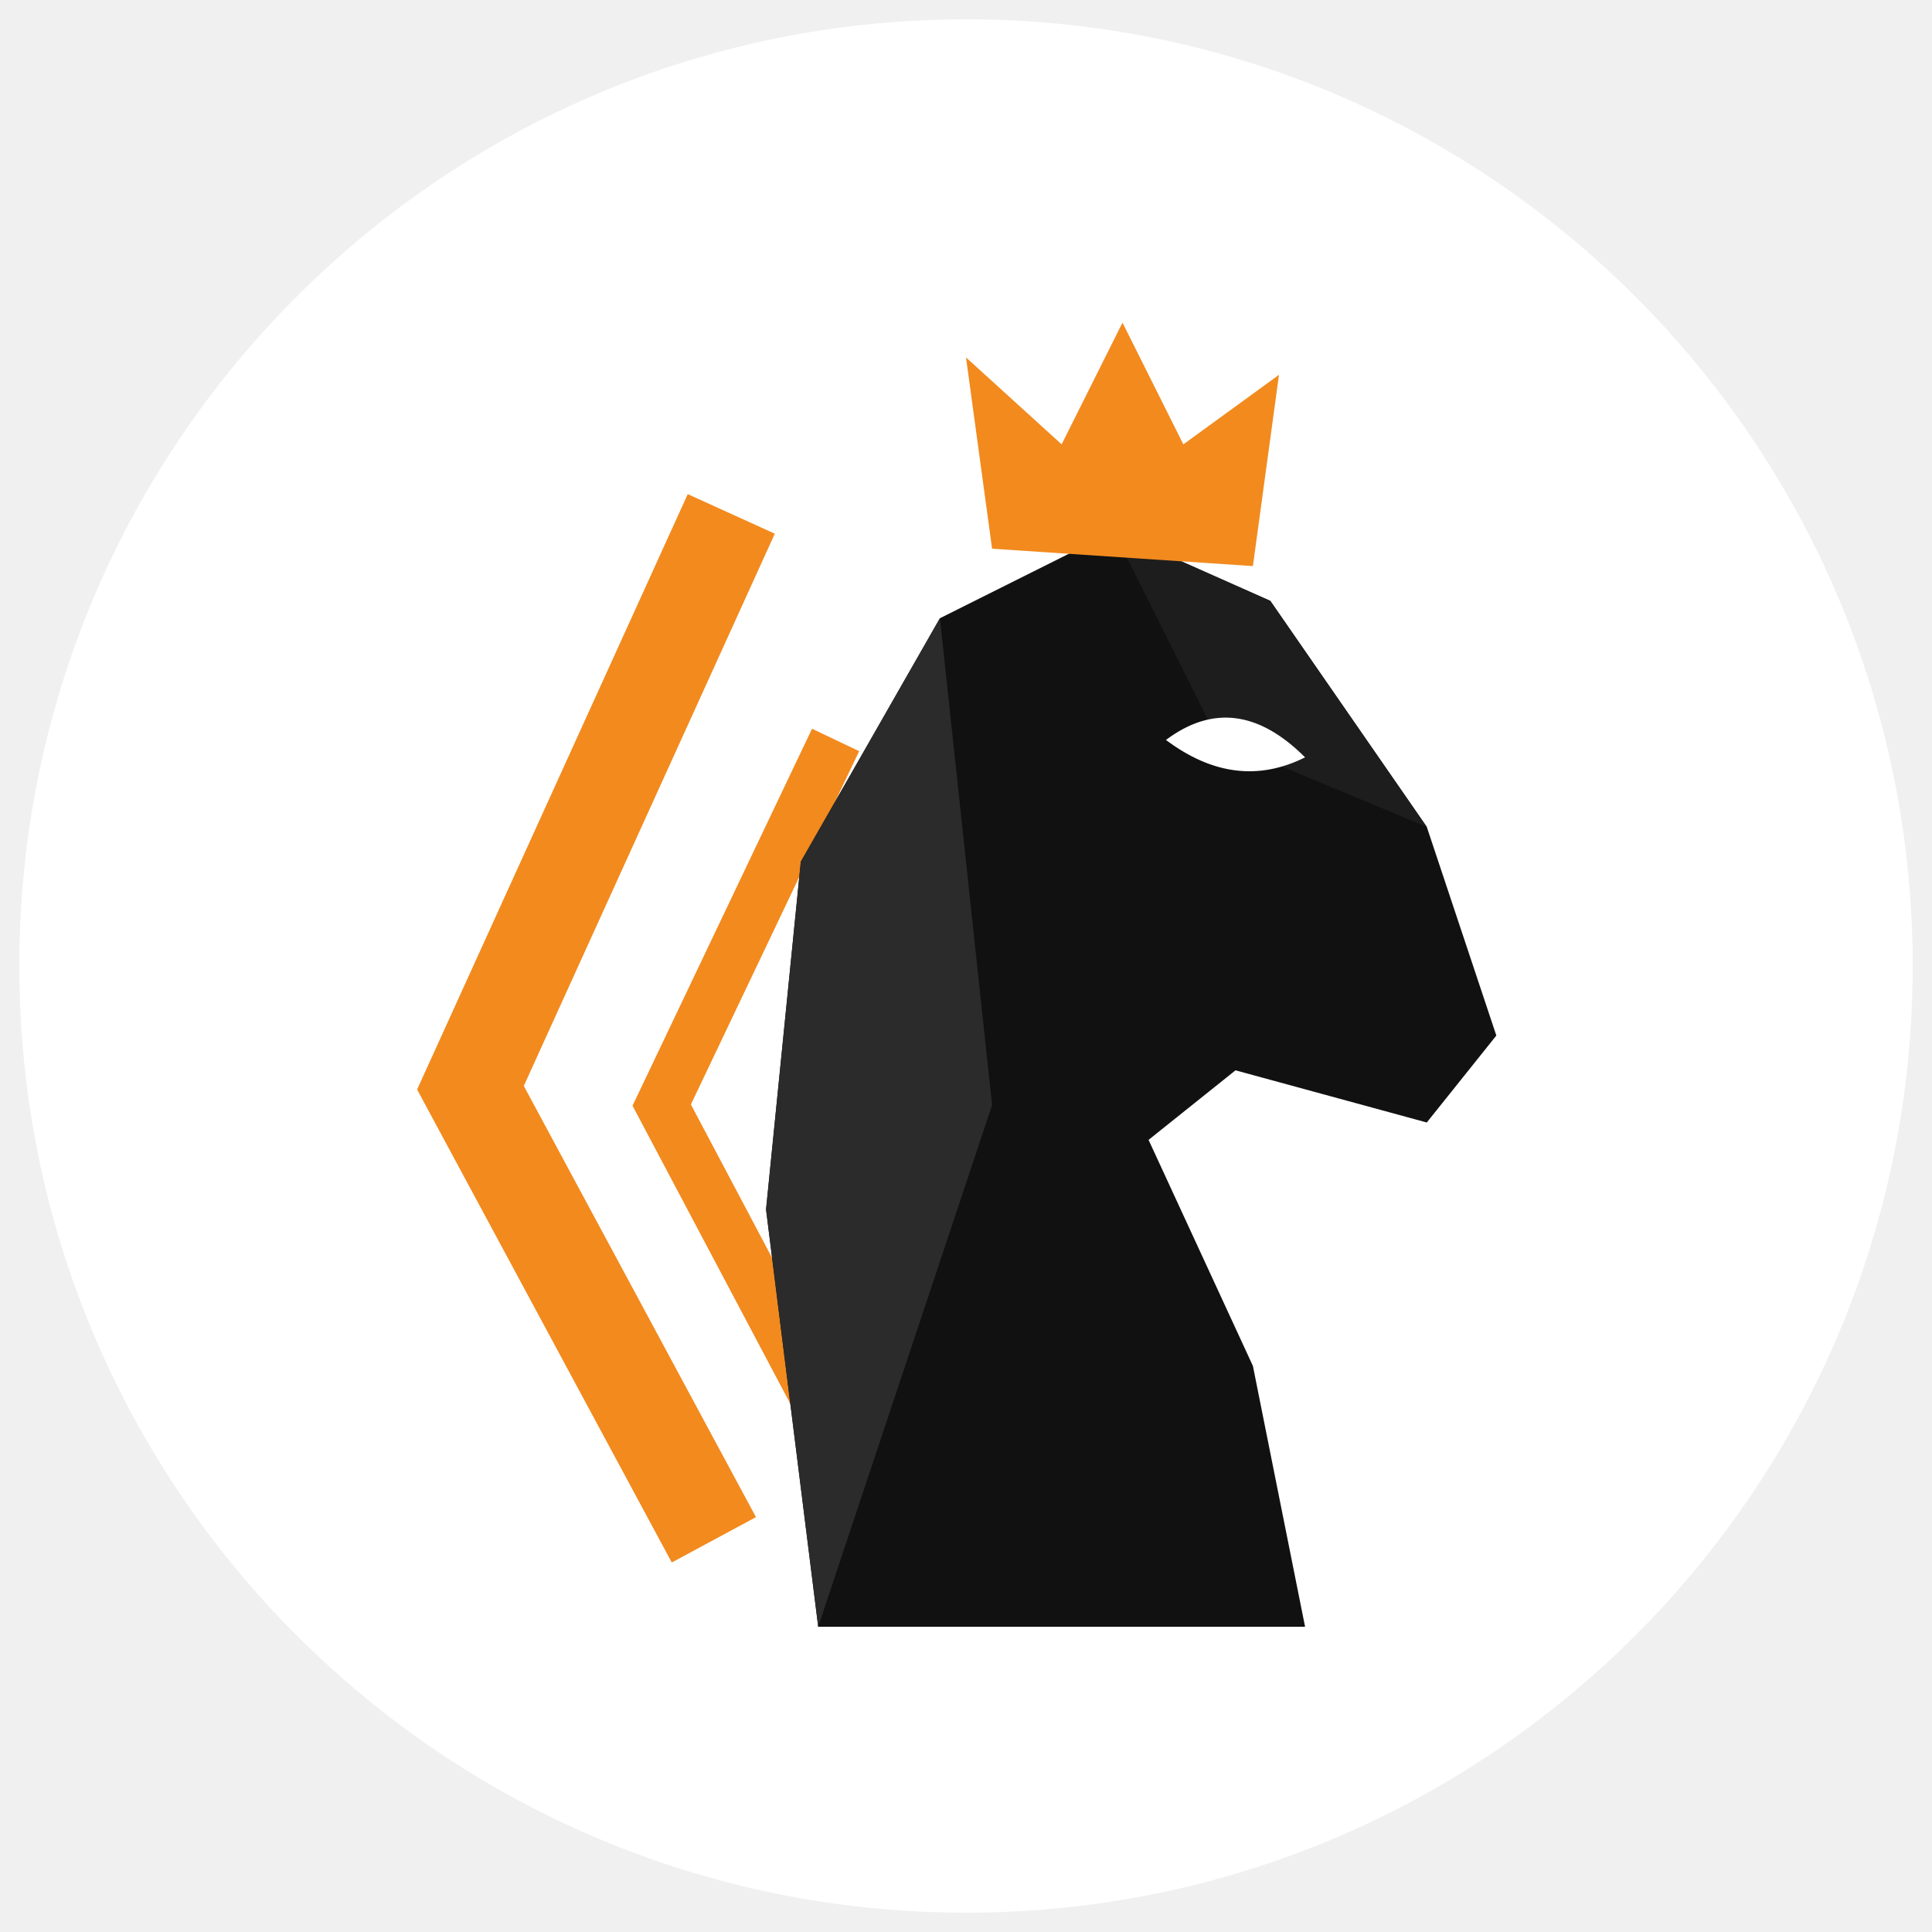
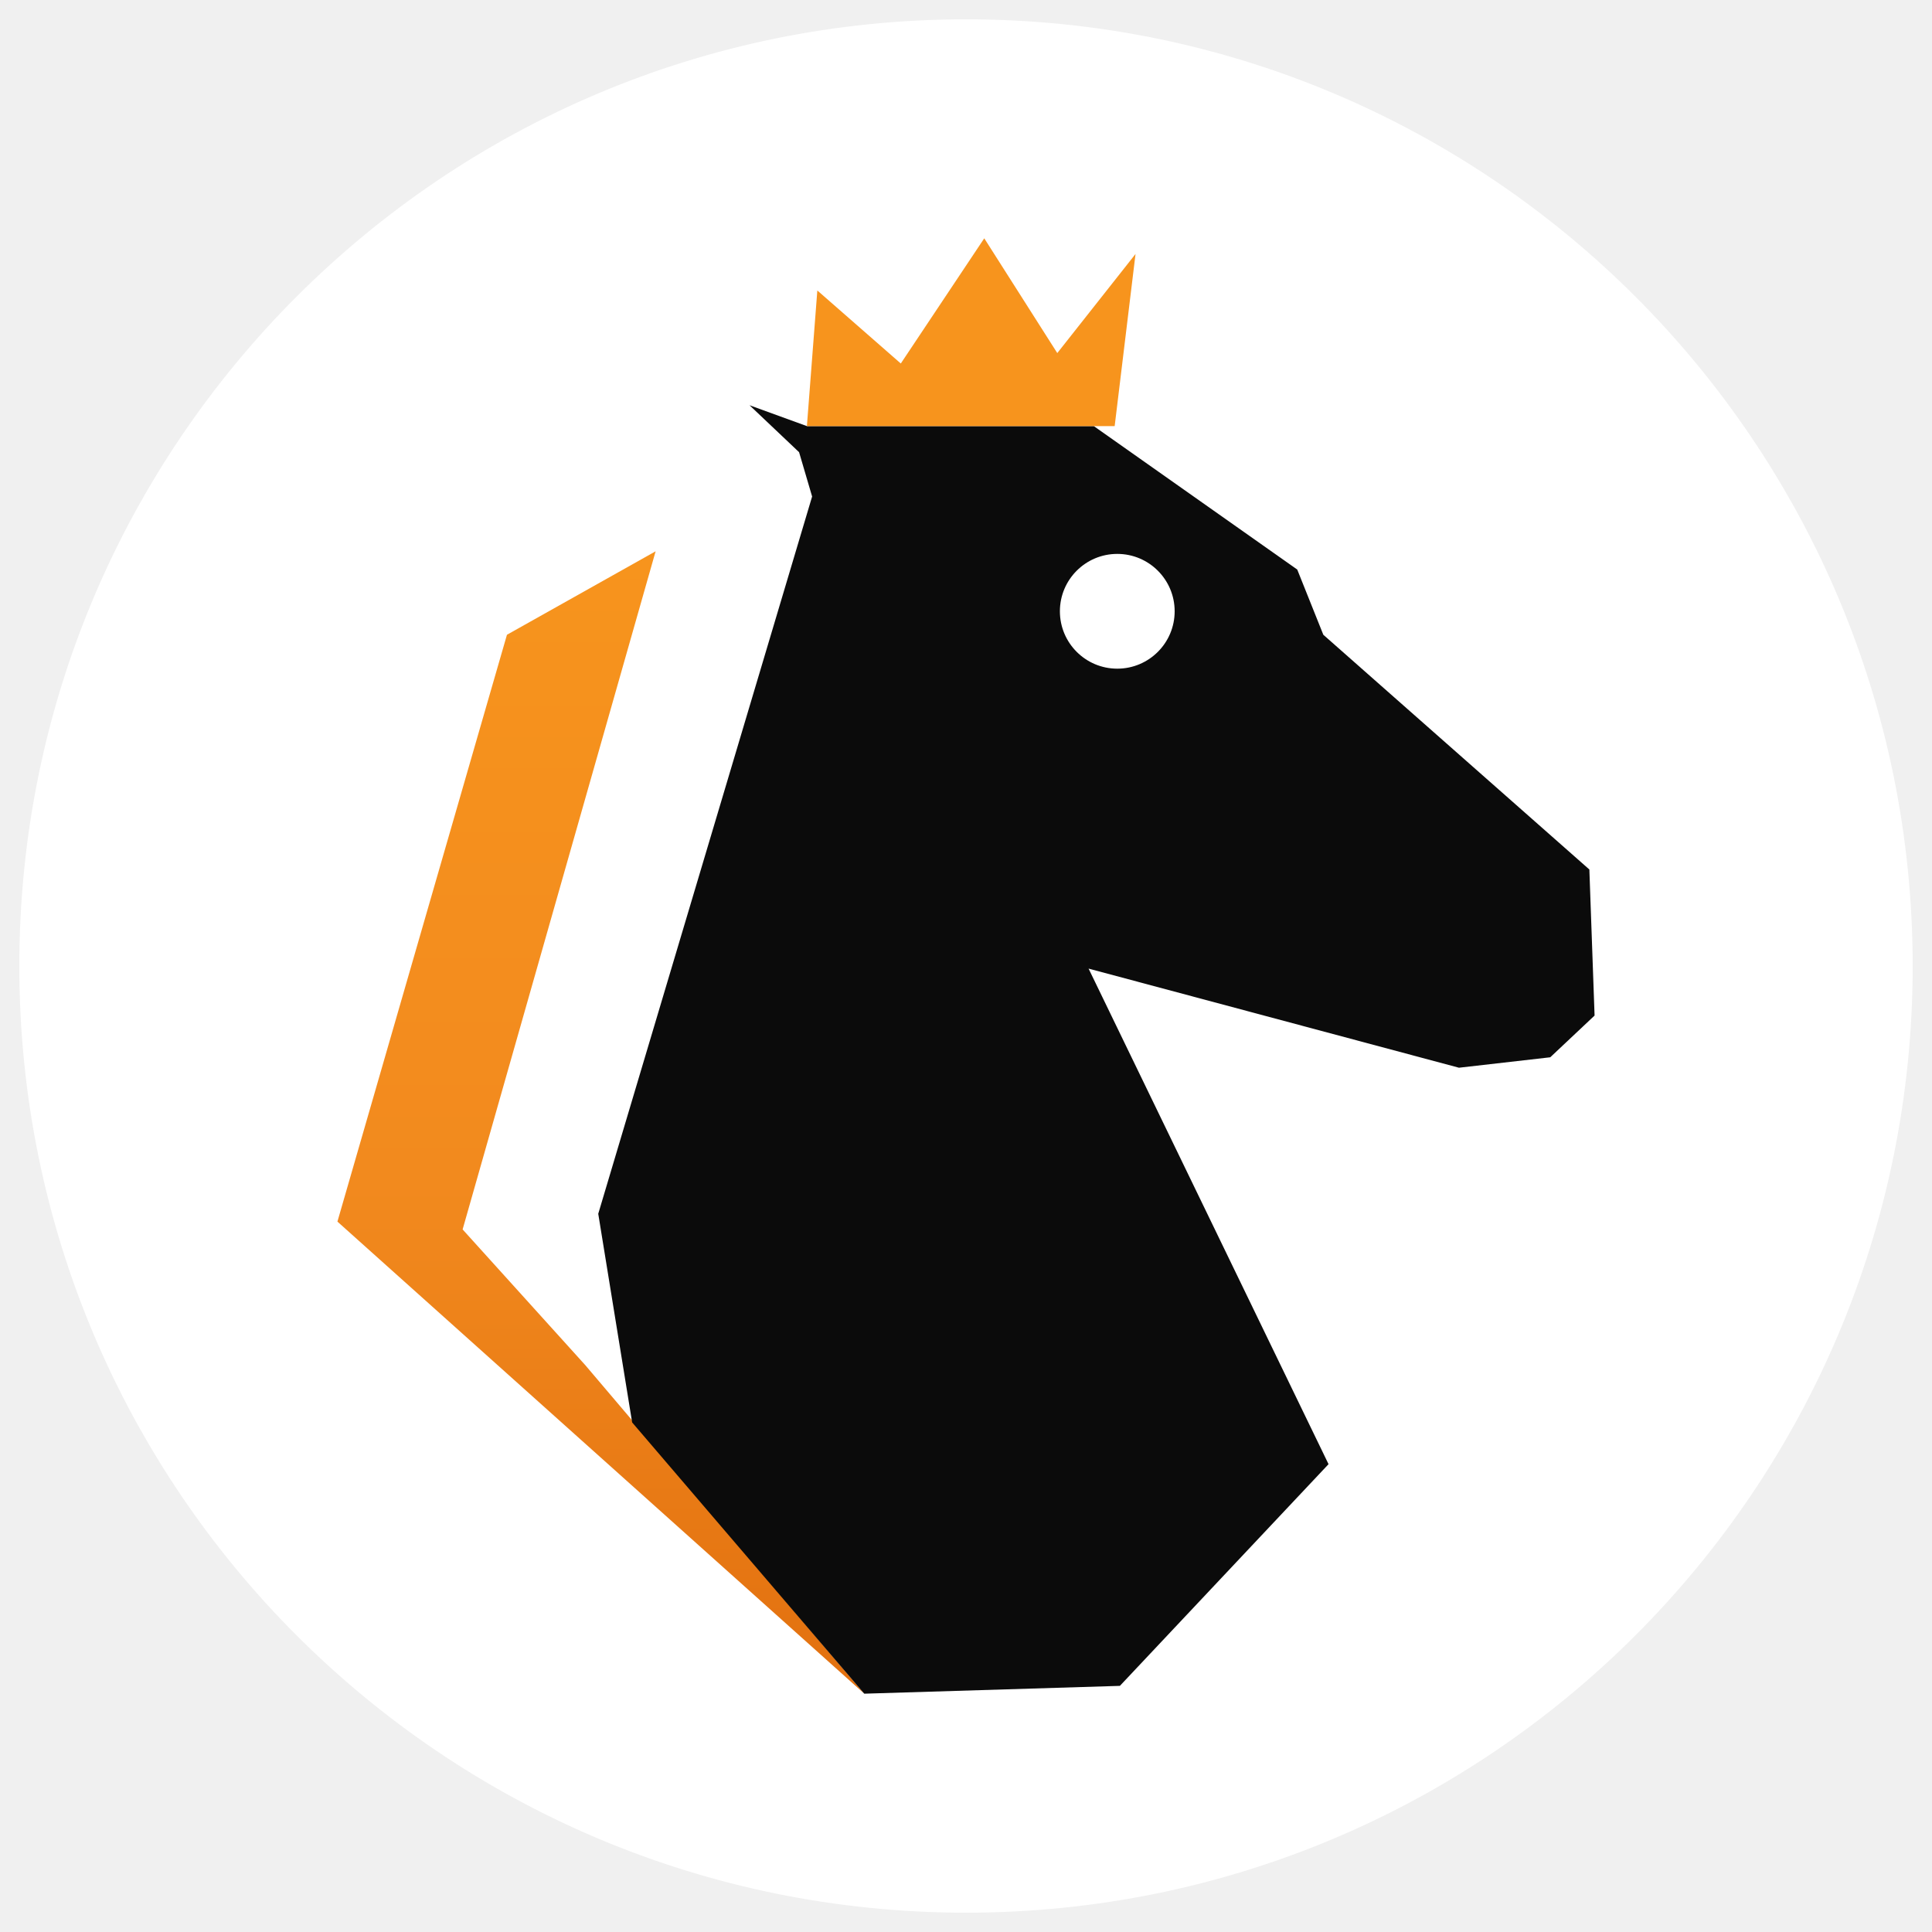
<svg xmlns="http://www.w3.org/2000/svg" viewBox="0 0 200 200">
+   <defs>
+     <linearGradient id="b" x1="0" y1="0" x2="0" y2="1">
+       <stop offset="0" stop-color="#f7941d" />
+       <stop offset=".55" stop-color="#f28a1e" />
+       <stop offset="1" stop-color="#e2700f" />
+     </linearGradient>
+   </defs>
  <circle cx="100" cy="100" r="98" fill="#fff" />
-   <g transform="translate(100 100) scale(0.9) translate(-101 -96)">
-     <path d="M74 44 L44 110 L72 162" fill="none" stroke="#f28a1e" stroke-width="11" />
-     <path d="M86 70 L66 112 L84 146" fill="none" stroke="#f28a1e" stroke-width="6" />
-     <path d="M84 172 L78 124 L82 84 L98 56 L118 46 L136 54 L154 80 L162 104 L154 114 L132 108 L122 116 L134 142 L140 172 Z" fill="#111" />
-     <path d="M84 172 L78 124 L82 84 L98 56 L104 112 Z" fill="#2b2b2b" />
-     <path d="M118 46 L136 54 L154 80 L130 70 Z" fill="#1d1d1d" />
-     <path d="M124 70 Q132 64 140 72 Q132 76 124 70 Z" fill="#fff" />
-     <path d="M104 48 L101 26 L112 36 L119 22 L126 36 L137 28 L134 50 Z" fill="#f28a1e" />
+   <g transform="translate(100 100) scale(0.27) translate(-361 -277)">
+     <path d="M185 150 L242 118 L168 378 L215 430 L322 556 L120 375 Z" fill="url(#b)" />
+     <path d="M278 62 L300 70 L410 70 L488 125 L498 150 L600 240 L602 296 L585 312 L550 316 L408 278 L500 468 L420 553 L322 556 L233 452 L220 372 L302 97 L297 80 Z" fill="#0b0b0b" />
+     <circle cx="419" cy="141" r="22" fill="#fff" />
+     <path d="M300 70 L304 18 L336 46 L368 -2 L396 42 L426 4 L418 70 Z" fill="#f7941d" />
  </g>
</svg>
